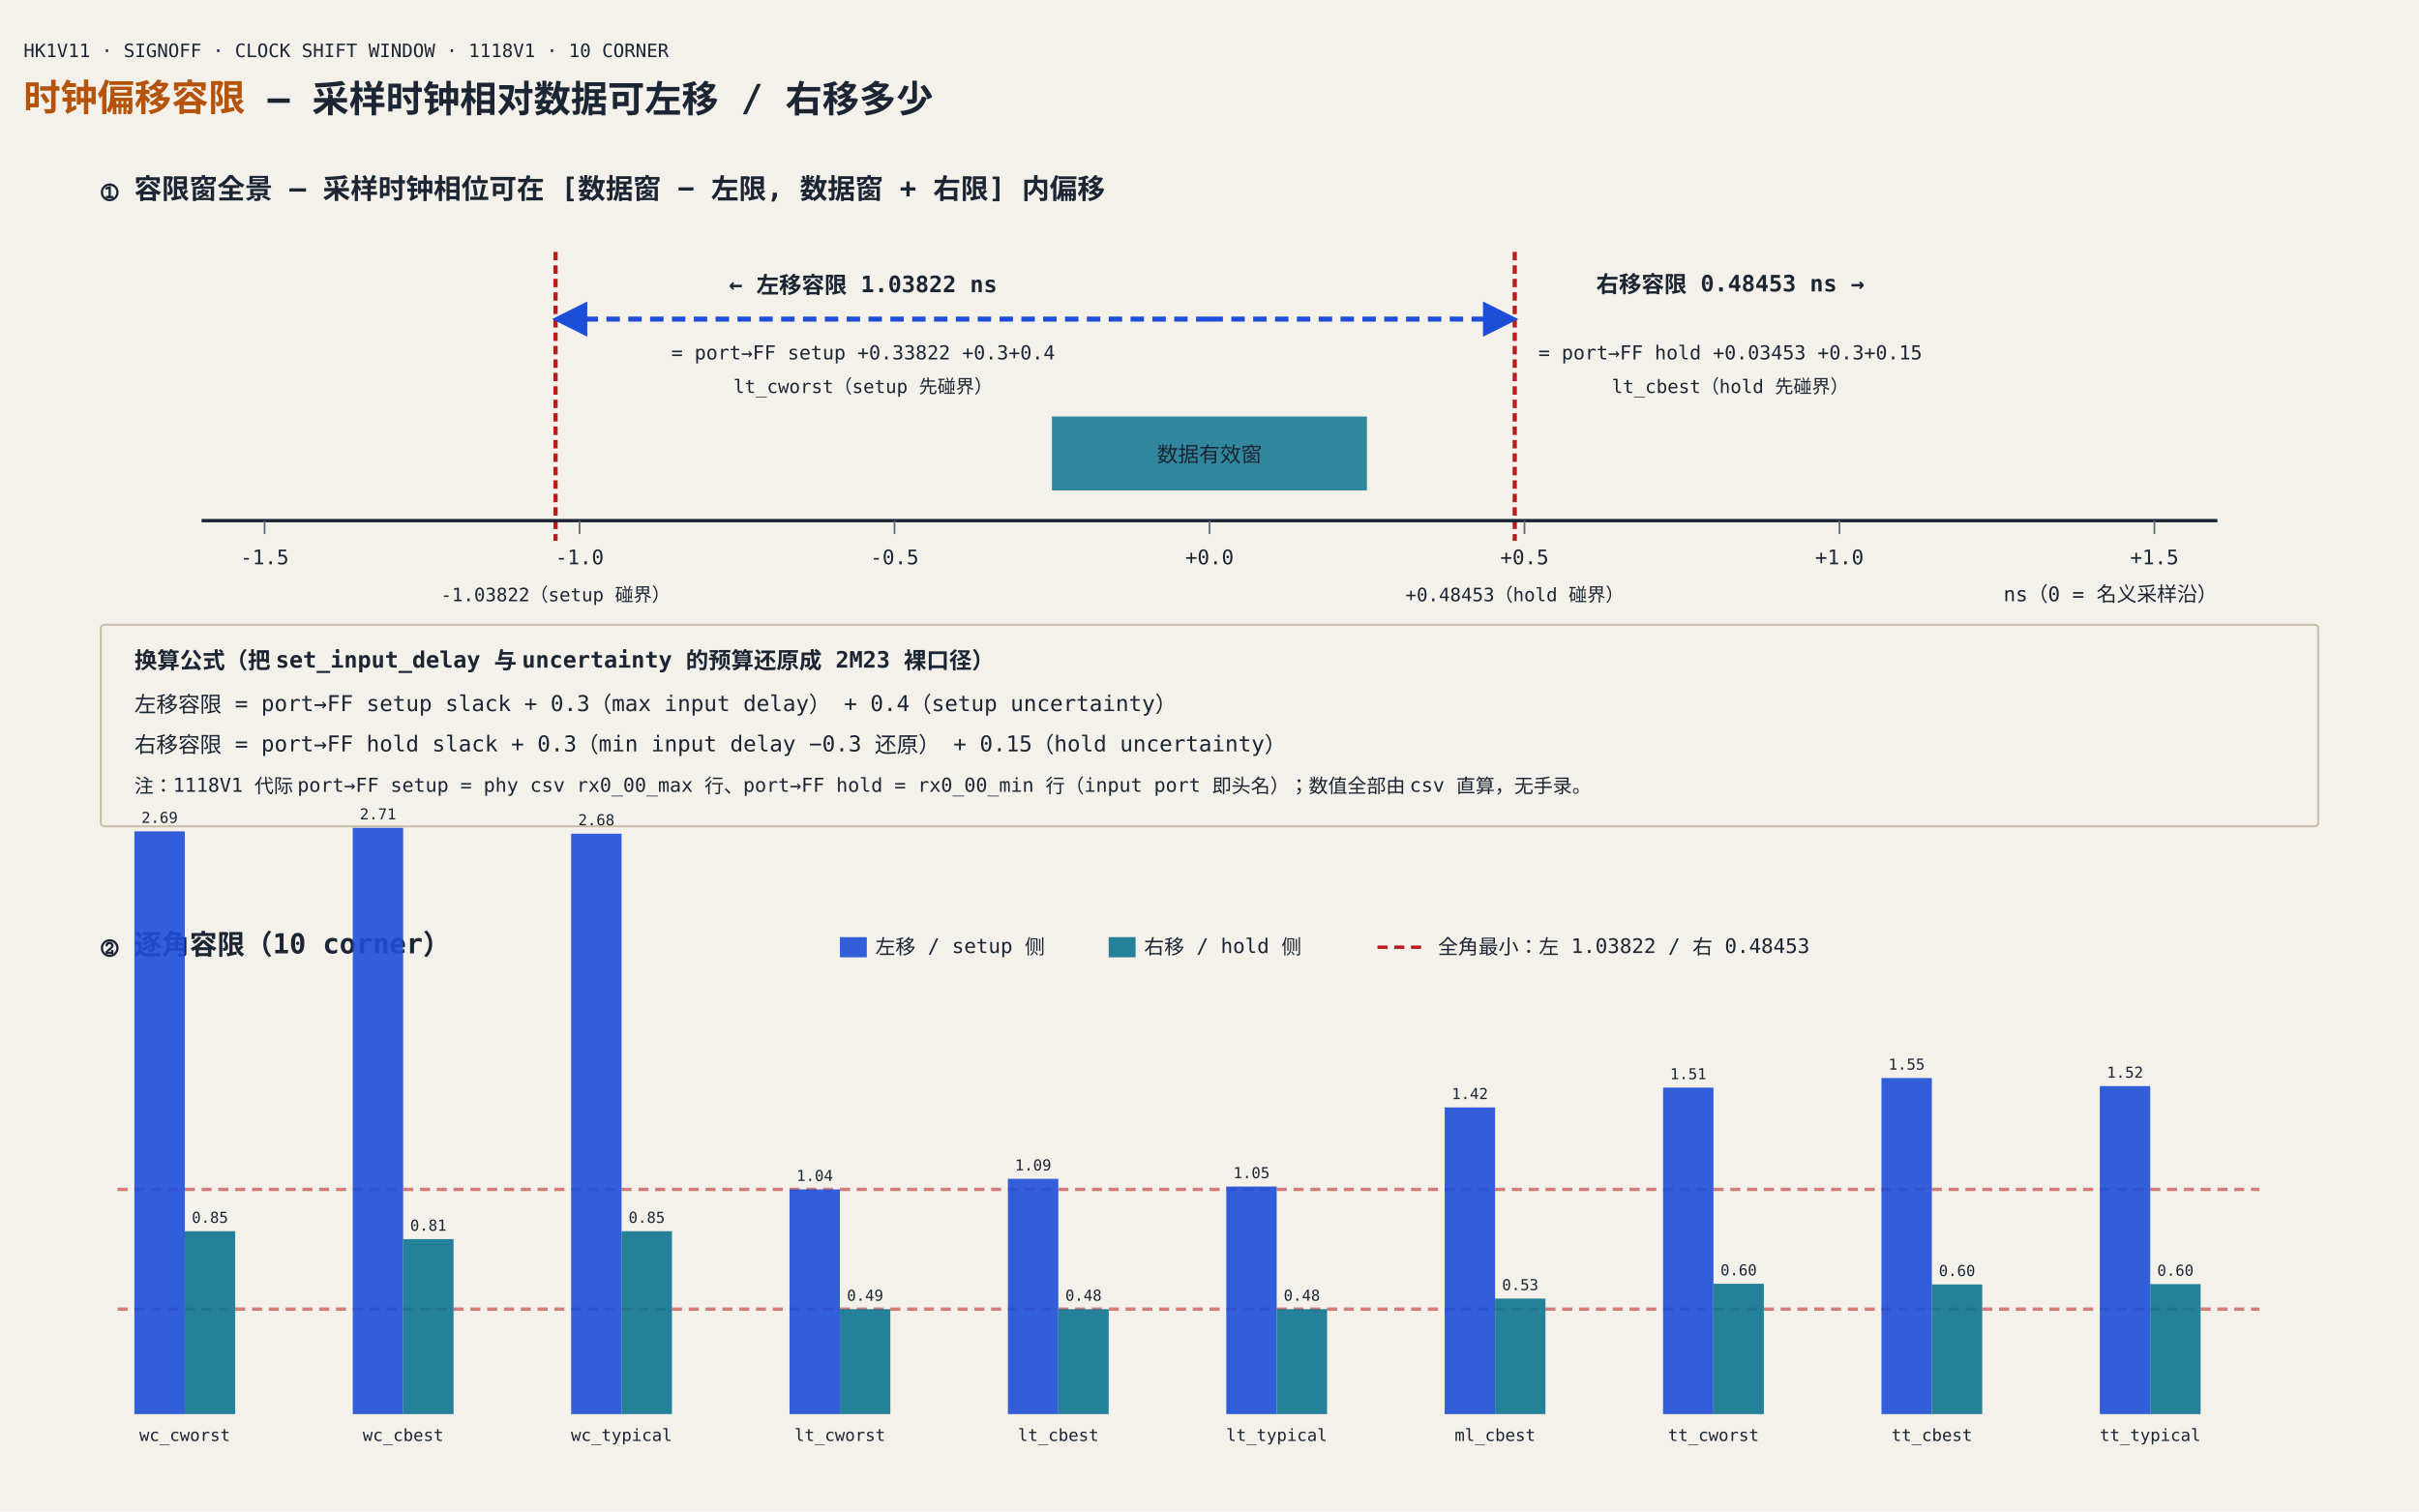
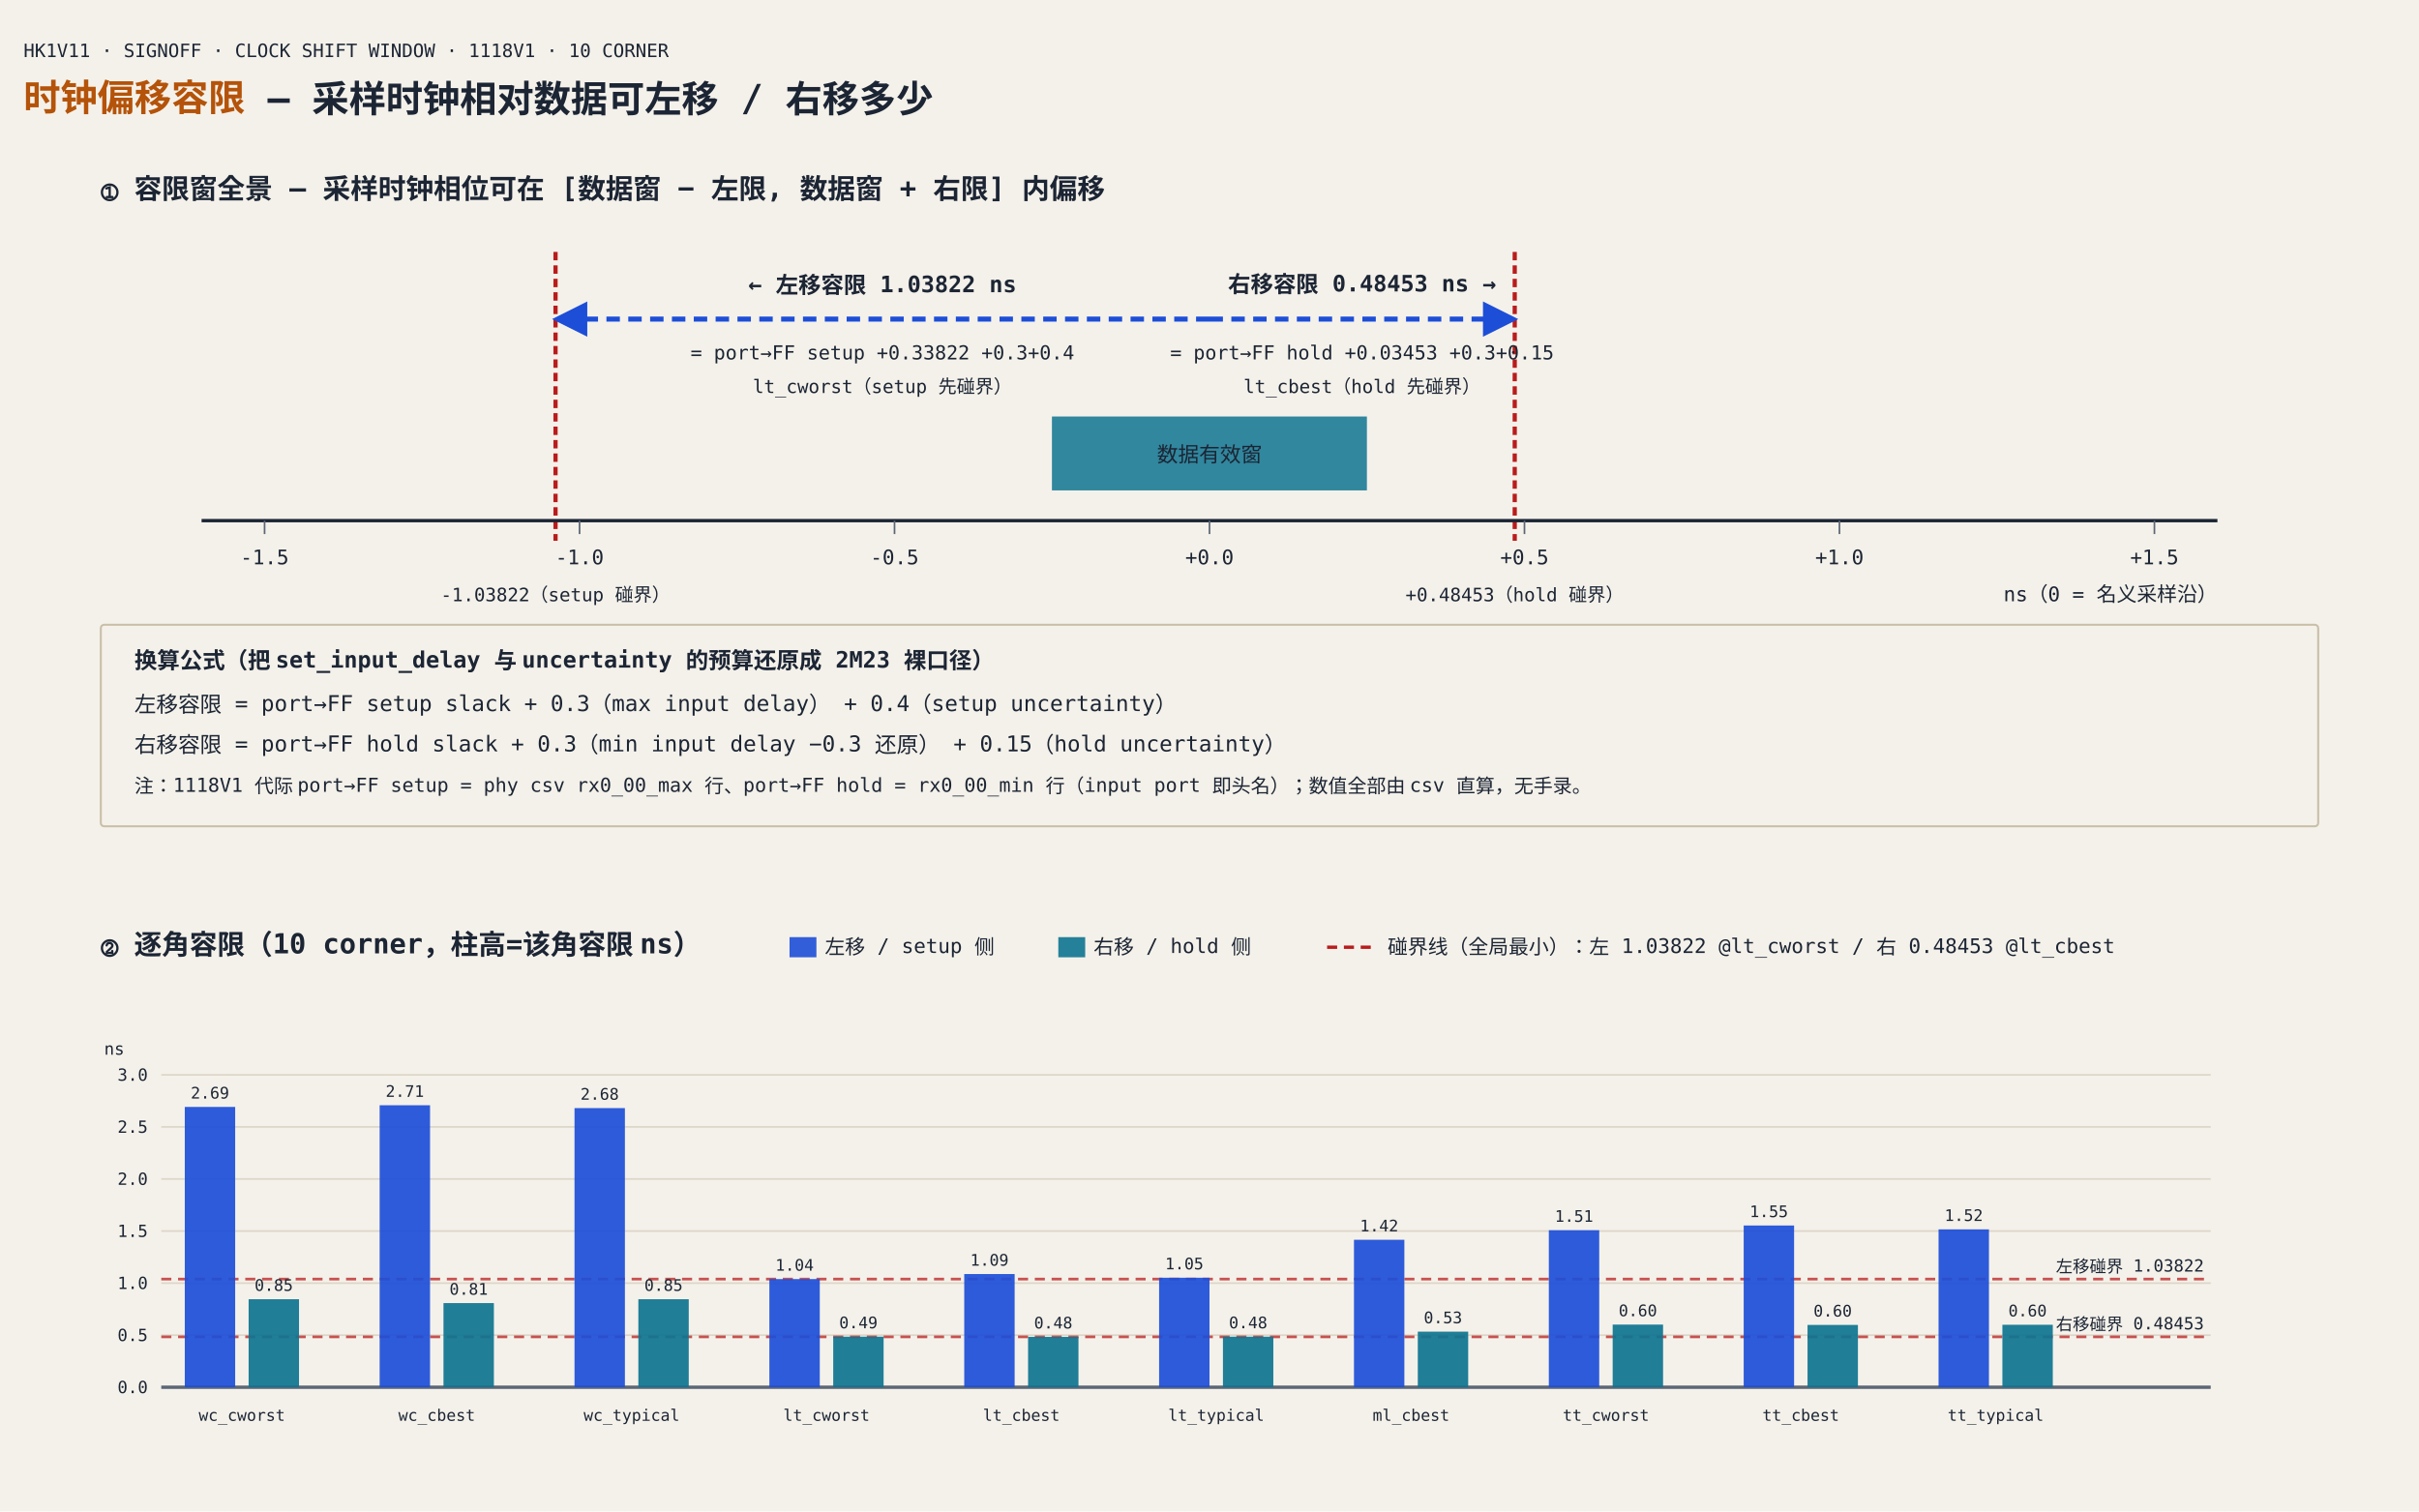
<svg xmlns="http://www.w3.org/2000/svg" width="1440" height="900" viewBox="0 0 1440 900">
  <style>text{font-family:"Microsoft YaHei","Noto Sans SC",monospace;fill:#1c2534}.mono{font-family:Consolas,"Microsoft YaHei",monospace}</style>
  <defs>
    <marker id="mB" viewBox="0 0 10 10" refX="9" refY="5" markerWidth="7" markerHeight="7" orient="auto-start-reverse">
      <path d="M0,0 L10,5 L0,10 z" fill="#1d4ed8" />
    </marker>
  </defs>
  <rect width="1440" height="900" fill="#f4f1ea" />
  <text x="14" y="34" font-size="11" fill="#b45309" class="mono">HK1V11 · SIGNOFF · CLOCK SHIFT WINDOW · 1118V1 · 10 CORNER</text>
  <text x="14" y="66" font-size="22" font-weight="bold">
    <tspan fill="#b45309">时钟偏移容限</tspan> — 采样时钟相对数据可左移 / 右移多少</text>
  <rect class="panel" x="40" y="90" width="1360" height="430" rx="2" fill="#fffdf7" stroke="#c9bfa8" stroke-width="1.5" />
  <text x="60" y="118" font-size="16.5" font-weight="bold">① 容限窗全景 — 采样时钟相位可在 [数据窗 − 左限, 数据窗 + 右限] 内偏移</text>
  <line class="boundPulse" x1="330.7" y1="150" x2="330.7" y2="322" stroke="#b91c1c" stroke-width="2.5" stroke-dasharray="5,3" />
  <text x="330.7" y="358" font-size="11" fill="#b91c1c" class="mono" text-anchor="middle">-1.03822（setup 碰界）</text>
  <line class="boundPulse" x1="901.7" y1="150" x2="901.7" y2="322" stroke="#b91c1c" stroke-width="2.5" stroke-dasharray="5,3" />
  <text x="901.7" y="358" font-size="11" fill="#b91c1c" class="mono" text-anchor="middle">+0.48453（hold 碰界）</text>
  <line x1="120" y1="310" x2="1320" y2="310" stroke="#1c2534" stroke-width="2" />
  <line x1="157.5" y1="310" x2="157.5" y2="318" stroke="#5b6675" stroke-width="1" />
  <text x="157.5" y="336" font-size="12" text-anchor="middle" class="mono" fill="#5b6675">-1.5</text>
  <line x1="345.0" y1="310" x2="345.0" y2="318" stroke="#5b6675" stroke-width="1" />
  <text x="345.0" y="336" font-size="12" text-anchor="middle" class="mono" fill="#5b6675">-1.0</text>
  <line x1="532.5" y1="310" x2="532.5" y2="318" stroke="#5b6675" stroke-width="1" />
  <text x="532.5" y="336" font-size="12" text-anchor="middle" class="mono" fill="#5b6675">-0.5</text>
  <line x1="720.0" y1="310" x2="720.0" y2="318" stroke="#5b6675" stroke-width="1" />
  <text x="720.0" y="336" font-size="12" text-anchor="middle" class="mono" fill="#5b6675">+0.0</text>
  <line x1="907.5" y1="310" x2="907.5" y2="318" stroke="#5b6675" stroke-width="1" />
  <text x="907.5" y="336" font-size="12" text-anchor="middle" class="mono" fill="#5b6675">+0.5</text>
  <line x1="1095.0" y1="310" x2="1095.0" y2="318" stroke="#5b6675" stroke-width="1" />
  <text x="1095.0" y="336" font-size="12" text-anchor="middle" class="mono" fill="#5b6675">+1.0</text>
  <line x1="1282.5" y1="310" x2="1282.5" y2="318" stroke="#5b6675" stroke-width="1" />
  <text x="1282.5" y="336" font-size="12" text-anchor="middle" class="mono" fill="#5b6675">+1.5</text>
  <text x="1320" y="358" font-size="12" class="mono" fill="#5b6675" text-anchor="end">ns（0 = 名义采样沿）</text>
  <rect x="626.2" y="248" width="187.5" height="44" fill="#0e7490" opacity="0.85" />
  <text x="720.0" y="275" font-size="12.5" fill="#fffdf7" text-anchor="middle">数据有效窗</text>
  <line class="arrowDash" x1="720.0" y1="190" x2="330.7" y2="190" stroke="#1d4ed8" stroke-width="3" marker-end="url(#mB)" />
-   <text x="513.8" y="174" font-size="13.5" fill="#1d4ed8" text-anchor="middle" font-weight="bold">← 左移容限 1.03822 ns</text>
-   <text x="513.8" y="214" font-size="11.5" class="mono" fill="#1d4ed8" text-anchor="middle">= port→FF setup +0.33822 +0.3+0.4</text>
-   <text x="513.8" y="234" font-size="11" fill="#5b6675" text-anchor="middle">lt_cworst（setup 先碰界）</text>
+   <text x="525.3" y="174" font-size="13.5" fill="#1d4ed8" text-anchor="middle" font-weight="bold">← 左移容限 1.03822 ns</text>
+   <text x="525.3" y="214" font-size="11.5" class="mono" fill="#1d4ed8" text-anchor="middle">= port→FF setup +0.33822 +0.3+0.4</text>
+   <text x="525.3" y="234" font-size="11" fill="#5b6675" text-anchor="middle">lt_cworst（setup 先碰界）</text>
  <line class="arrowDash" x1="720.0" y1="190" x2="901.7" y2="190" stroke="#1d4ed8" stroke-width="3" marker-end="url(#mB)" />
-   <text x="1030.0" y="174" font-size="13.5" fill="#1d4ed8" text-anchor="middle" font-weight="bold">右移容限 0.48453 ns →</text>
-   <text x="1030.0" y="214" font-size="11.5" class="mono" fill="#1d4ed8" text-anchor="middle">= port→FF hold +0.03453 +0.3+0.15</text>
-   <text x="1030.0" y="234" font-size="11" fill="#5b6675" text-anchor="middle">lt_cbest（hold 先碰界）</text>
+   <text x="810.8" y="174" font-size="13.5" fill="#1d4ed8" text-anchor="middle" font-weight="bold">右移容限 0.48453 ns →</text>
+   <text x="810.8" y="214" font-size="11.5" class="mono" fill="#1d4ed8" text-anchor="middle">= port→FF hold +0.03453 +0.3+0.15</text>
+   <text x="810.8" y="234" font-size="11" fill="#5b6675" text-anchor="middle">lt_cbest（hold 先碰界）</text>
  <rect class="formulaGlow" x="60" y="372" width="1320" height="120" rx="2" fill="#f4f1ea" stroke="#c9bfa8" stroke-width="1.2" />
  <text x="80" y="398" font-size="13.5" font-weight="bold" fill="#b45309">换算公式（把 set_input_delay 与 uncertainty 的预算还原成 2M23 裸口径）</text>
  <text x="80" y="424" font-size="13" class="mono">左移容限 = port→FF setup slack + 0.3（max input delay） + 0.4（setup uncertainty）</text>
  <text x="80" y="448" font-size="13" class="mono">右移容限 = port→FF hold slack + 0.3（min input delay −0.3 还原） + 0.15（hold uncertainty）</text>
  <text x="80" y="472" font-size="11.5" fill="#5b6675">注：1118V1 代际 port→FF setup = phy csv rx0_00_max 行、port→FF hold = rx0_00_min 行（input port 即头名）；数值全部由 csv 直算，无手录。</text>
  <rect class="panel" x="40" y="540" width="1360" height="330" rx="2" fill="#fffdf7" stroke="#c9bfa8" stroke-width="1.5" />
-   <text x="60" y="568" font-size="16.5" font-weight="bold">② 逐角容限（10 corner）</text>
-   <rect x="500" y="558" width="16" height="12" fill="#1d4ed8" opacity="0.9" />
-   <text x="521" y="568" font-size="12">左移 / setup 侧</text>
-   <rect x="660" y="558" width="16" height="12" fill="#0e7490" opacity="0.9" />
-   <text x="681" y="568" font-size="12">右移 / hold 侧</text>
-   <line x1="820" y1="564" x2="848" y2="564" stroke="#b91c1c" stroke-width="2" stroke-dasharray="6,4" />
-   <text x="856" y="568" font-size="12" fill="#b91c1c">全角最小：左 1.03822 / 右 0.48453</text>
-   <line x1="70" y1="708.2" x2="1345" y2="708.2" stroke="#b91c1c" stroke-width="2" stroke-dasharray="6,4" opacity="0.55" />
-   <line x1="70" y1="779.5" x2="1345" y2="779.5" stroke="#b91c1c" stroke-width="2" stroke-dasharray="6,4" opacity="0.55" />
-   <rect x="80" y="495.0" width="30" height="347.0" fill="#1d4ed8" opacity="0.9" />
-   <rect x="110" y="733.1" width="30" height="108.9" fill="#0e7490" opacity="0.9" />
-   <text x="95" y="490.0" font-size="9" text-anchor="middle" class="mono" fill="#1d4ed8">2.69</text>
-   <text x="125" y="728.1" font-size="9" text-anchor="middle" class="mono" fill="#0e7490">0.85</text>
-   <text x="110" y="858" font-size="10" text-anchor="middle" class="mono" fill="#5b6675">wc_cworst</text>
-   <rect x="210" y="492.9" width="30" height="349.1" fill="#1d4ed8" opacity="0.9" />
-   <rect x="240" y="737.8" width="30" height="104.2" fill="#0e7490" opacity="0.9" />
-   <text x="225" y="487.9" font-size="9" text-anchor="middle" class="mono" fill="#1d4ed8">2.71</text>
-   <text x="255" y="732.8" font-size="9" text-anchor="middle" class="mono" fill="#0e7490">0.81</text>
-   <text x="240" y="858" font-size="10" text-anchor="middle" class="mono" fill="#5b6675">wc_cbest</text>
-   <rect x="340" y="496.4" width="30" height="345.6" fill="#1d4ed8" opacity="0.9" />
-   <rect x="370" y="733.1" width="30" height="108.9" fill="#0e7490" opacity="0.9" />
-   <text x="355" y="491.4" font-size="9" text-anchor="middle" class="mono" fill="#1d4ed8">2.68</text>
-   <text x="385" y="728.1" font-size="9" text-anchor="middle" class="mono" fill="#0e7490">0.85</text>
-   <text x="370" y="858" font-size="10" text-anchor="middle" class="mono" fill="#5b6675">wc_typical</text>
-   <rect x="470" y="708.2" width="30" height="133.8" fill="#1d4ed8" opacity="0.9" />
-   <rect x="500" y="779.5" width="30" height="62.5" fill="#0e7490" opacity="0.9" />
-   <text x="485" y="703.2" font-size="9" text-anchor="middle" class="mono" fill="#1d4ed8">1.04</text>
-   <text x="515" y="774.5" font-size="9" text-anchor="middle" class="mono" fill="#0e7490">0.49</text>
-   <text x="500" y="858" font-size="10" text-anchor="middle" class="mono" fill="#5b6675">lt_cworst</text>
-   <rect x="600" y="701.9" width="30" height="140.1" fill="#1d4ed8" opacity="0.9" />
-   <rect x="630" y="779.5" width="30" height="62.5" fill="#0e7490" opacity="0.9" />
-   <text x="615" y="696.9" font-size="9" text-anchor="middle" class="mono" fill="#1d4ed8">1.09</text>
-   <text x="645" y="774.5" font-size="9" text-anchor="middle" class="mono" fill="#0e7490">0.48</text>
-   <text x="630" y="858" font-size="10" text-anchor="middle" class="mono" fill="#5b6675">lt_cbest</text>
-   <rect x="730" y="706.5" width="30" height="135.5" fill="#1d4ed8" opacity="0.9" />
-   <rect x="760" y="779.5" width="30" height="62.5" fill="#0e7490" opacity="0.9" />
-   <text x="745" y="701.5" font-size="9" text-anchor="middle" class="mono" fill="#1d4ed8">1.05</text>
-   <text x="775" y="774.5" font-size="9" text-anchor="middle" class="mono" fill="#0e7490">0.48</text>
-   <text x="760" y="858" font-size="10" text-anchor="middle" class="mono" fill="#5b6675">lt_typical</text>
-   <rect x="860" y="659.4" width="30" height="182.6" fill="#1d4ed8" opacity="0.9" />
-   <rect x="890" y="773.2" width="30" height="68.8" fill="#0e7490" opacity="0.9" />
-   <text x="875" y="654.4" font-size="9" text-anchor="middle" class="mono" fill="#1d4ed8">1.42</text>
-   <text x="905" y="768.2" font-size="9" text-anchor="middle" class="mono" fill="#0e7490">0.53</text>
-   <text x="890" y="858" font-size="10" text-anchor="middle" class="mono" fill="#5b6675">ml_cbest</text>
-   <rect x="990" y="647.6" width="30" height="194.4" fill="#1d4ed8" opacity="0.9" />
-   <rect x="1020" y="764.4" width="30" height="77.6" fill="#0e7490" opacity="0.9" />
-   <text x="1005" y="642.6" font-size="9" text-anchor="middle" class="mono" fill="#1d4ed8">1.51</text>
-   <text x="1035" y="759.4" font-size="9" text-anchor="middle" class="mono" fill="#0e7490">0.60</text>
-   <text x="1020" y="858" font-size="10" text-anchor="middle" class="mono" fill="#5b6675">tt_cworst</text>
-   <rect x="1120" y="641.9" width="30" height="200.1" fill="#1d4ed8" opacity="0.9" />
-   <rect x="1150" y="764.8" width="30" height="77.2" fill="#0e7490" opacity="0.9" />
-   <text x="1135" y="636.9" font-size="9" text-anchor="middle" class="mono" fill="#1d4ed8">1.55</text>
-   <text x="1165" y="759.8" font-size="9" text-anchor="middle" class="mono" fill="#0e7490">0.60</text>
-   <text x="1150" y="858" font-size="10" text-anchor="middle" class="mono" fill="#5b6675">tt_cbest</text>
-   <rect x="1250" y="646.7" width="30" height="195.3" fill="#1d4ed8" opacity="0.9" />
-   <rect x="1280" y="764.6" width="30" height="77.4" fill="#0e7490" opacity="0.9" />
-   <text x="1265" y="641.7" font-size="9" text-anchor="middle" class="mono" fill="#1d4ed8">1.52</text>
-   <text x="1295" y="759.6" font-size="9" text-anchor="middle" class="mono" fill="#0e7490">0.60</text>
-   <text x="1280" y="858" font-size="10" text-anchor="middle" class="mono" fill="#5b6675">tt_typical</text>
+   <text x="60" y="568" font-size="16.5" font-weight="bold">② 逐角容限（10 corner，柱高=该角容限 ns）</text>
+   <rect x="470" y="558" width="16" height="12" fill="#1d4ed8" opacity="0.9" />
+   <text x="491" y="568" font-size="12">左移 / setup 侧</text>
+   <rect x="630" y="558" width="16" height="12" fill="#0e7490" opacity="0.9" />
+   <text x="651" y="568" font-size="12">右移 / hold 侧</text>
+   <line x1="790" y1="564" x2="818" y2="564" stroke="#b91c1c" stroke-width="2" stroke-dasharray="6,4" />
+   <text x="826" y="568" font-size="12" fill="#b91c1c">碰界线（全局最小）：左 1.03822 @lt_cworst / 右 0.48453 @lt_cbest</text>
+   <line x1="96" y1="826.0" x2="1316" y2="826.0" stroke="#ddd6c8" stroke-width="1" />
+   <text x="88" y="829.5" font-size="10" text-anchor="end" class="mono" fill="#5b6675">0.0</text>
+   <line x1="96" y1="795.0" x2="1316" y2="795.0" stroke="#ddd6c8" stroke-width="1" />
+   <text x="88" y="798.5" font-size="10" text-anchor="end" class="mono" fill="#5b6675">0.5</text>
+   <line x1="96" y1="764.0" x2="1316" y2="764.0" stroke="#ddd6c8" stroke-width="1" />
+   <text x="88" y="767.5" font-size="10" text-anchor="end" class="mono" fill="#5b6675">1.0</text>
+   <line x1="96" y1="733.0" x2="1316" y2="733.0" stroke="#ddd6c8" stroke-width="1" />
+   <text x="88" y="736.5" font-size="10" text-anchor="end" class="mono" fill="#5b6675">1.5</text>
+   <line x1="96" y1="702.0" x2="1316" y2="702.0" stroke="#ddd6c8" stroke-width="1" />
+   <text x="88" y="705.5" font-size="10" text-anchor="end" class="mono" fill="#5b6675">2.0</text>
+   <line x1="96" y1="671.0" x2="1316" y2="671.0" stroke="#ddd6c8" stroke-width="1" />
+   <text x="88" y="674.5" font-size="10" text-anchor="end" class="mono" fill="#5b6675">2.5</text>
+   <line x1="96" y1="640.0" x2="1316" y2="640.0" stroke="#ddd6c8" stroke-width="1" />
+   <text x="88" y="643.5" font-size="10" text-anchor="end" class="mono" fill="#5b6675">3.0</text>
+   <text x="62" y="628" font-size="10" class="mono" fill="#5b6675">ns</text>
+   <line x1="96" y1="826" x2="1316" y2="826" stroke="#5b6675" stroke-width="2" />
+   <line x1="96" y1="761.6" x2="1316" y2="761.6" stroke="#b91c1c" stroke-width="1.6" stroke-dasharray="6,4" opacity="0.75" />
+   <text x="1312" y="757.6" font-size="10" fill="#b91c1c" text-anchor="end">左移碰界 1.03822</text>
+   <line x1="96" y1="796.0" x2="1316" y2="796.0" stroke="#b91c1c" stroke-width="1.6" stroke-dasharray="6,4" opacity="0.75" />
+   <text x="1312" y="792.0" font-size="10" fill="#b91c1c" text-anchor="end">右移碰界 0.48453</text>
+   <rect x="110" y="659.1" width="30" height="166.9" fill="#1d4ed8" opacity="0.92" />
+   <rect x="148" y="773.6" width="30" height="52.4" fill="#0e7490" opacity="0.92" />
+   <text x="125.0" y="654.1" font-size="9.5" text-anchor="middle" class="mono" fill="#1d4ed8">2.69</text>
+   <text x="163.0" y="768.6" font-size="9.5" text-anchor="middle" class="mono" fill="#0e7490">0.85</text>
+   <text x="144.0" y="846" font-size="9.5" text-anchor="middle" class="mono" fill="#5b6675">wc_cworst</text>
+   <rect x="226" y="658.1" width="30" height="167.9" fill="#1d4ed8" opacity="0.92" />
+   <rect x="264" y="775.9" width="30" height="50.1" fill="#0e7490" opacity="0.92" />
+   <text x="241.0" y="653.1" font-size="9.5" text-anchor="middle" class="mono" fill="#1d4ed8">2.71</text>
+   <text x="279.0" y="770.9" font-size="9.5" text-anchor="middle" class="mono" fill="#0e7490">0.81</text>
+   <text x="260.0" y="846" font-size="9.5" text-anchor="middle" class="mono" fill="#5b6675">wc_cbest</text>
+   <rect x="342" y="659.8" width="30" height="166.2" fill="#1d4ed8" opacity="0.92" />
+   <rect x="380" y="773.6" width="30" height="52.4" fill="#0e7490" opacity="0.92" />
+   <text x="357.0" y="654.8" font-size="9.5" text-anchor="middle" class="mono" fill="#1d4ed8">2.68</text>
+   <text x="395.0" y="768.6" font-size="9.5" text-anchor="middle" class="mono" fill="#0e7490">0.85</text>
+   <text x="376.0" y="846" font-size="9.5" text-anchor="middle" class="mono" fill="#5b6675">wc_typical</text>
+   <rect x="458" y="761.6" width="30" height="64.4" fill="#1d4ed8" opacity="0.92" />
+   <rect x="496" y="795.9" width="30" height="30.1" fill="#0e7490" opacity="0.92" />
+   <text x="473.0" y="756.6" font-size="9.5" text-anchor="middle" class="mono" fill="#1d4ed8">1.04</text>
+   <text x="511.0" y="790.9" font-size="9.5" text-anchor="middle" class="mono" fill="#0e7490">0.49</text>
+   <text x="492.0" y="846" font-size="9.5" text-anchor="middle" class="mono" fill="#5b6675">lt_cworst</text>
+   <rect x="574" y="758.6" width="30" height="67.4" fill="#1d4ed8" opacity="0.92" />
+   <rect x="612" y="796.0" width="30" height="30.0" fill="#0e7490" opacity="0.92" />
+   <text x="589.0" y="753.6" font-size="9.5" text-anchor="middle" class="mono" fill="#1d4ed8">1.09</text>
+   <text x="627.0" y="791.0" font-size="9.5" text-anchor="middle" class="mono" fill="#0e7490">0.48</text>
+   <text x="608.0" y="846" font-size="9.5" text-anchor="middle" class="mono" fill="#5b6675">lt_cbest</text>
+   <rect x="690" y="760.8" width="30" height="65.2" fill="#1d4ed8" opacity="0.92" />
+   <rect x="728" y="795.9" width="30" height="30.1" fill="#0e7490" opacity="0.92" />
+   <text x="705.0" y="755.8" font-size="9.5" text-anchor="middle" class="mono" fill="#1d4ed8">1.05</text>
+   <text x="743.0" y="790.9" font-size="9.5" text-anchor="middle" class="mono" fill="#0e7490">0.48</text>
+   <text x="724.0" y="846" font-size="9.5" text-anchor="middle" class="mono" fill="#5b6675">lt_typical</text>
+   <rect x="806" y="738.2" width="30" height="87.8" fill="#1d4ed8" opacity="0.92" />
+   <rect x="844" y="792.9" width="30" height="33.1" fill="#0e7490" opacity="0.92" />
+   <text x="821.0" y="733.2" font-size="9.5" text-anchor="middle" class="mono" fill="#1d4ed8">1.42</text>
+   <text x="859.0" y="787.9" font-size="9.5" text-anchor="middle" class="mono" fill="#0e7490">0.53</text>
+   <text x="840.0" y="846" font-size="9.5" text-anchor="middle" class="mono" fill="#5b6675">ml_cbest</text>
+   <rect x="922" y="732.5" width="30" height="93.5" fill="#1d4ed8" opacity="0.92" />
+   <rect x="960" y="788.7" width="30" height="37.3" fill="#0e7490" opacity="0.92" />
+   <text x="937.0" y="727.5" font-size="9.5" text-anchor="middle" class="mono" fill="#1d4ed8">1.51</text>
+   <text x="975.0" y="783.7" font-size="9.5" text-anchor="middle" class="mono" fill="#0e7490">0.60</text>
+   <text x="956.0" y="846" font-size="9.5" text-anchor="middle" class="mono" fill="#5b6675">tt_cworst</text>
+   <rect x="1038" y="729.7" width="30" height="96.3" fill="#1d4ed8" opacity="0.92" />
+   <rect x="1076" y="788.9" width="30" height="37.1" fill="#0e7490" opacity="0.92" />
+   <text x="1053.0" y="724.7" font-size="9.5" text-anchor="middle" class="mono" fill="#1d4ed8">1.55</text>
+   <text x="1091.0" y="783.9" font-size="9.5" text-anchor="middle" class="mono" fill="#0e7490">0.60</text>
+   <text x="1072.0" y="846" font-size="9.5" text-anchor="middle" class="mono" fill="#5b6675">tt_cbest</text>
+   <rect x="1154" y="732.0" width="30" height="94.0" fill="#1d4ed8" opacity="0.92" />
+   <rect x="1192" y="788.8" width="30" height="37.2" fill="#0e7490" opacity="0.92" />
+   <text x="1169.0" y="727.0" font-size="9.5" text-anchor="middle" class="mono" fill="#1d4ed8">1.52</text>
+   <text x="1207.0" y="783.8" font-size="9.5" text-anchor="middle" class="mono" fill="#0e7490">0.60</text>
+   <text x="1188.0" y="846" font-size="9.5" text-anchor="middle" class="mono" fill="#5b6675">tt_typical</text>
  <style>
.head, .panel { opacity:0; animation: rowIn .35s cubic-bezier(.22,.7,.3,1) forwards; }
.row { opacity:0; animation: rowIn .3s ease forwards; }
@keyframes rowIn { from { opacity:0; transform:translateY(4px); } to { opacity:1; transform:none; } }
.arrowDash { stroke-dasharray: 8,5; animation: arrowGrow 2.4s linear infinite; }
@keyframes arrowGrow { 0% { stroke-dashoffset:0; } 100% { stroke-dashoffset:-52; } }
.boundPulse { animation: boundGlow 1.5s ease-in-out infinite; }
@keyframes boundGlow { 0%,100% { opacity:1; filter:drop-shadow(0 0 0 rgba(185,28,28,0)); } 50% { opacity:.7; filter:drop-shadow(0 0 6px rgba(185,28,28,.8)); } }
.formulaGlow { animation: fGlow 2s ease-in-out infinite; }
@keyframes fGlow { 0%,100% { opacity:1; } 50% { opacity:.75; } }
@media (prefers-reduced-motion:reduce) { *{animation:none!important} .head,.panel,.row{opacity:1!important} .arrowDash{stroke-dasharray:none!important} }
</style>
</svg>
